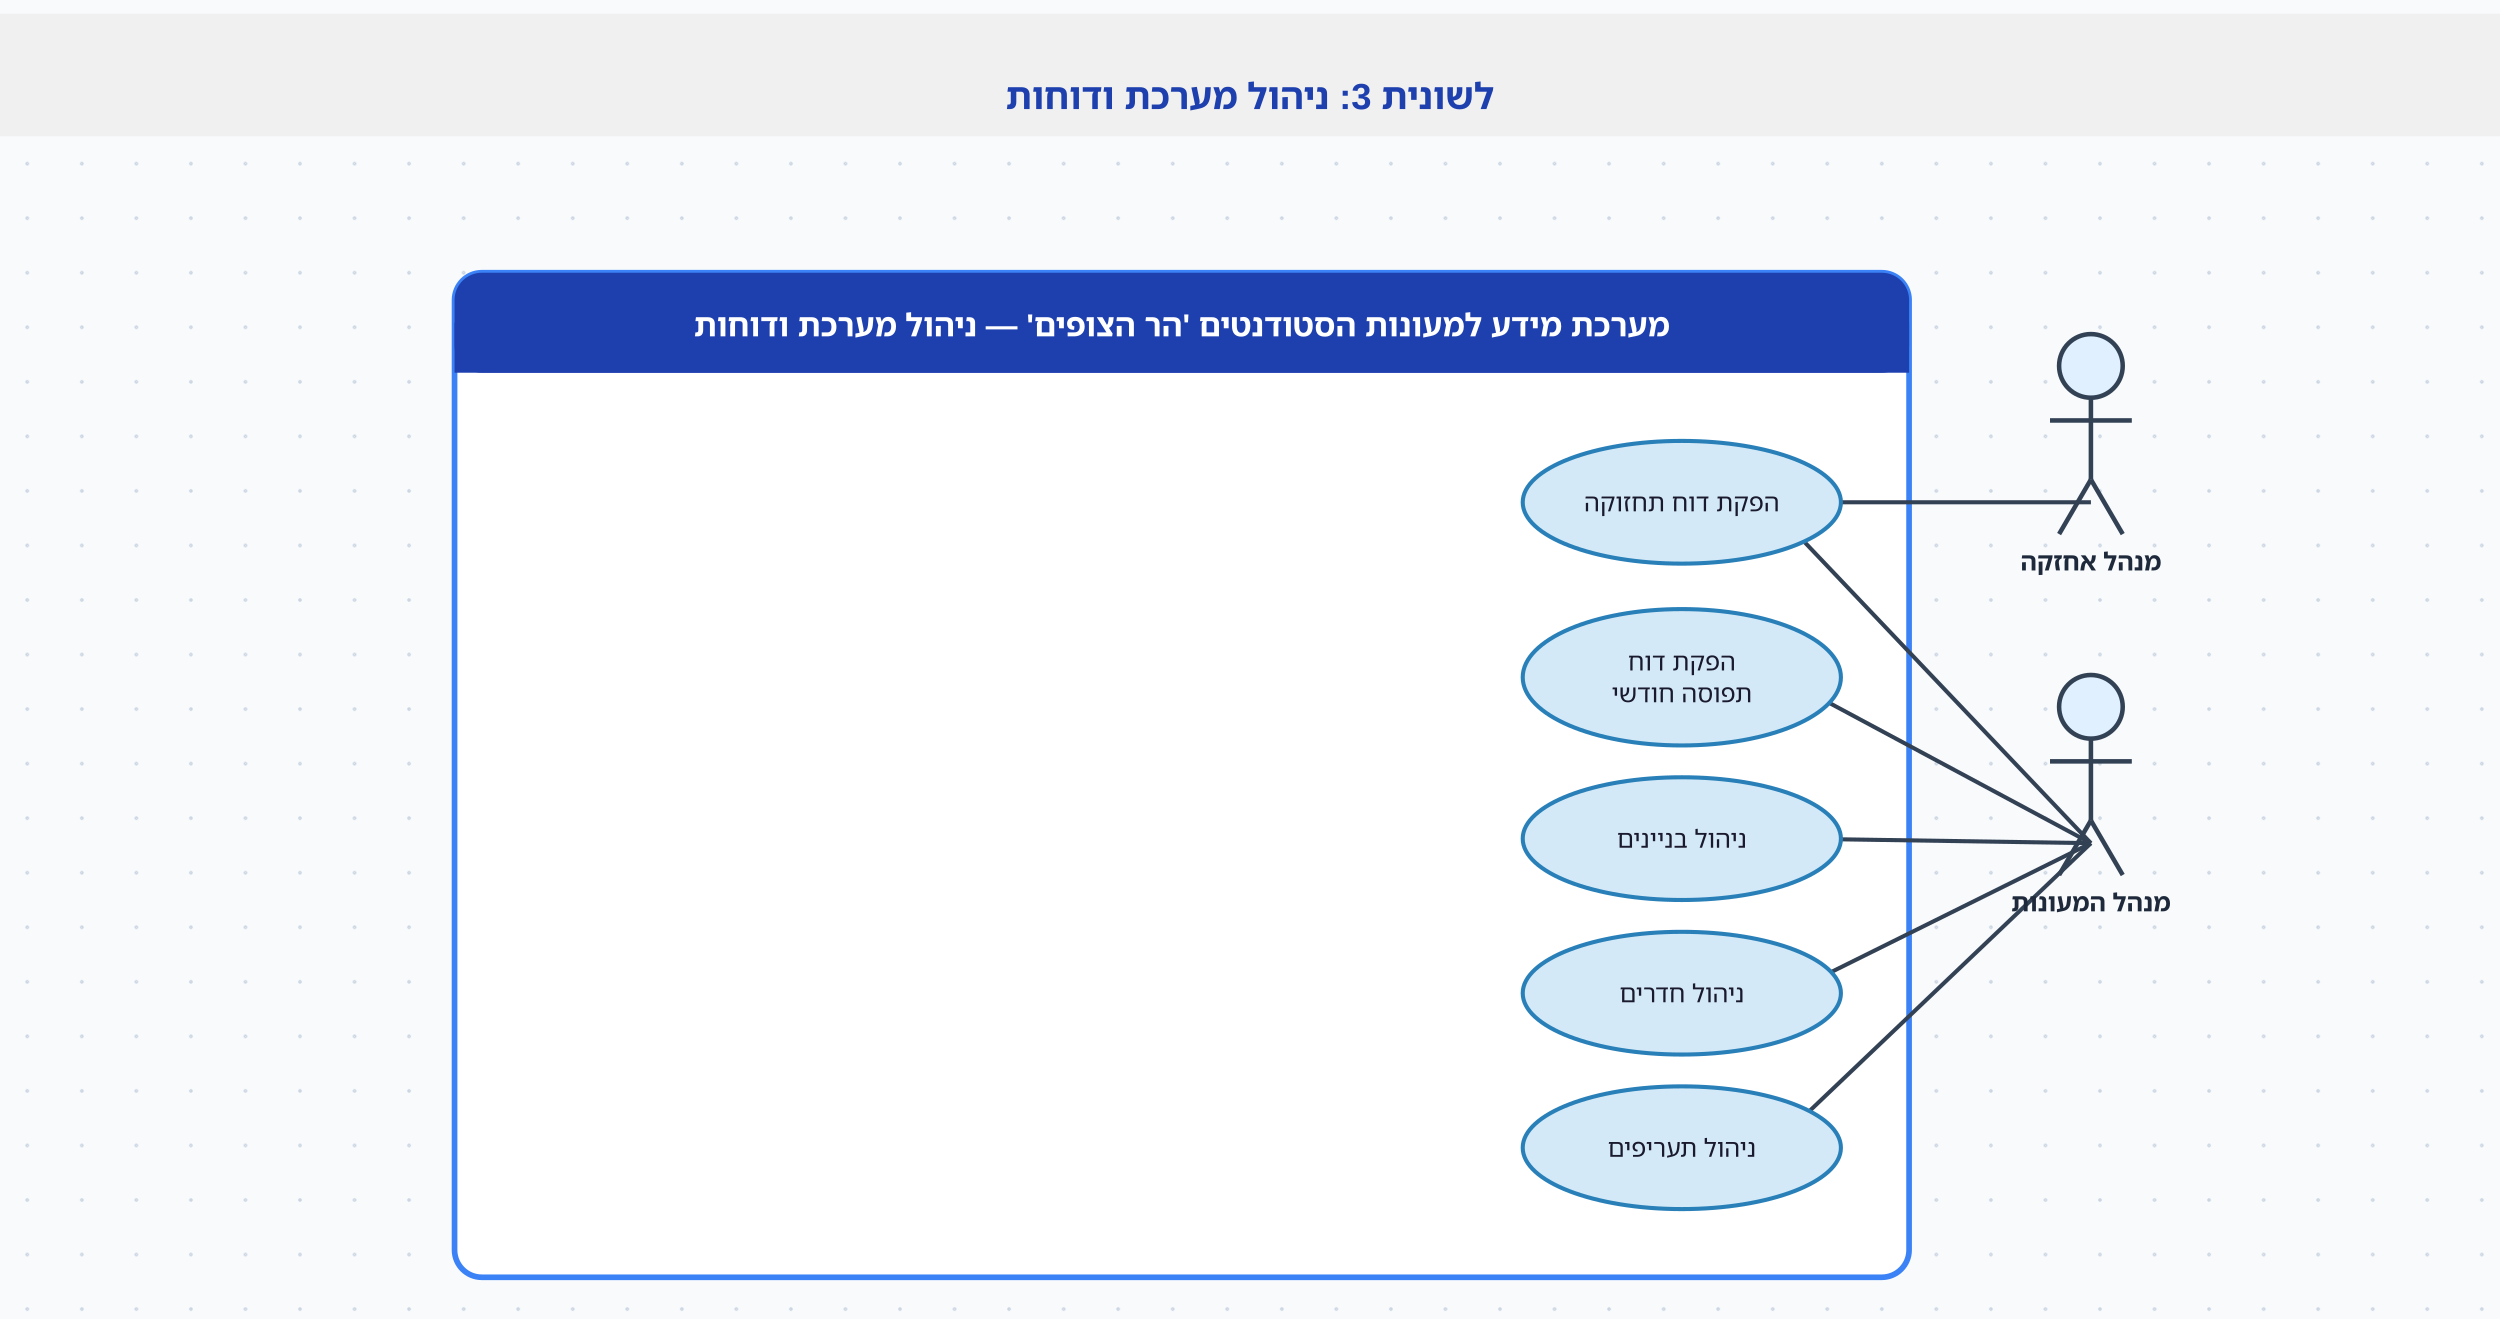
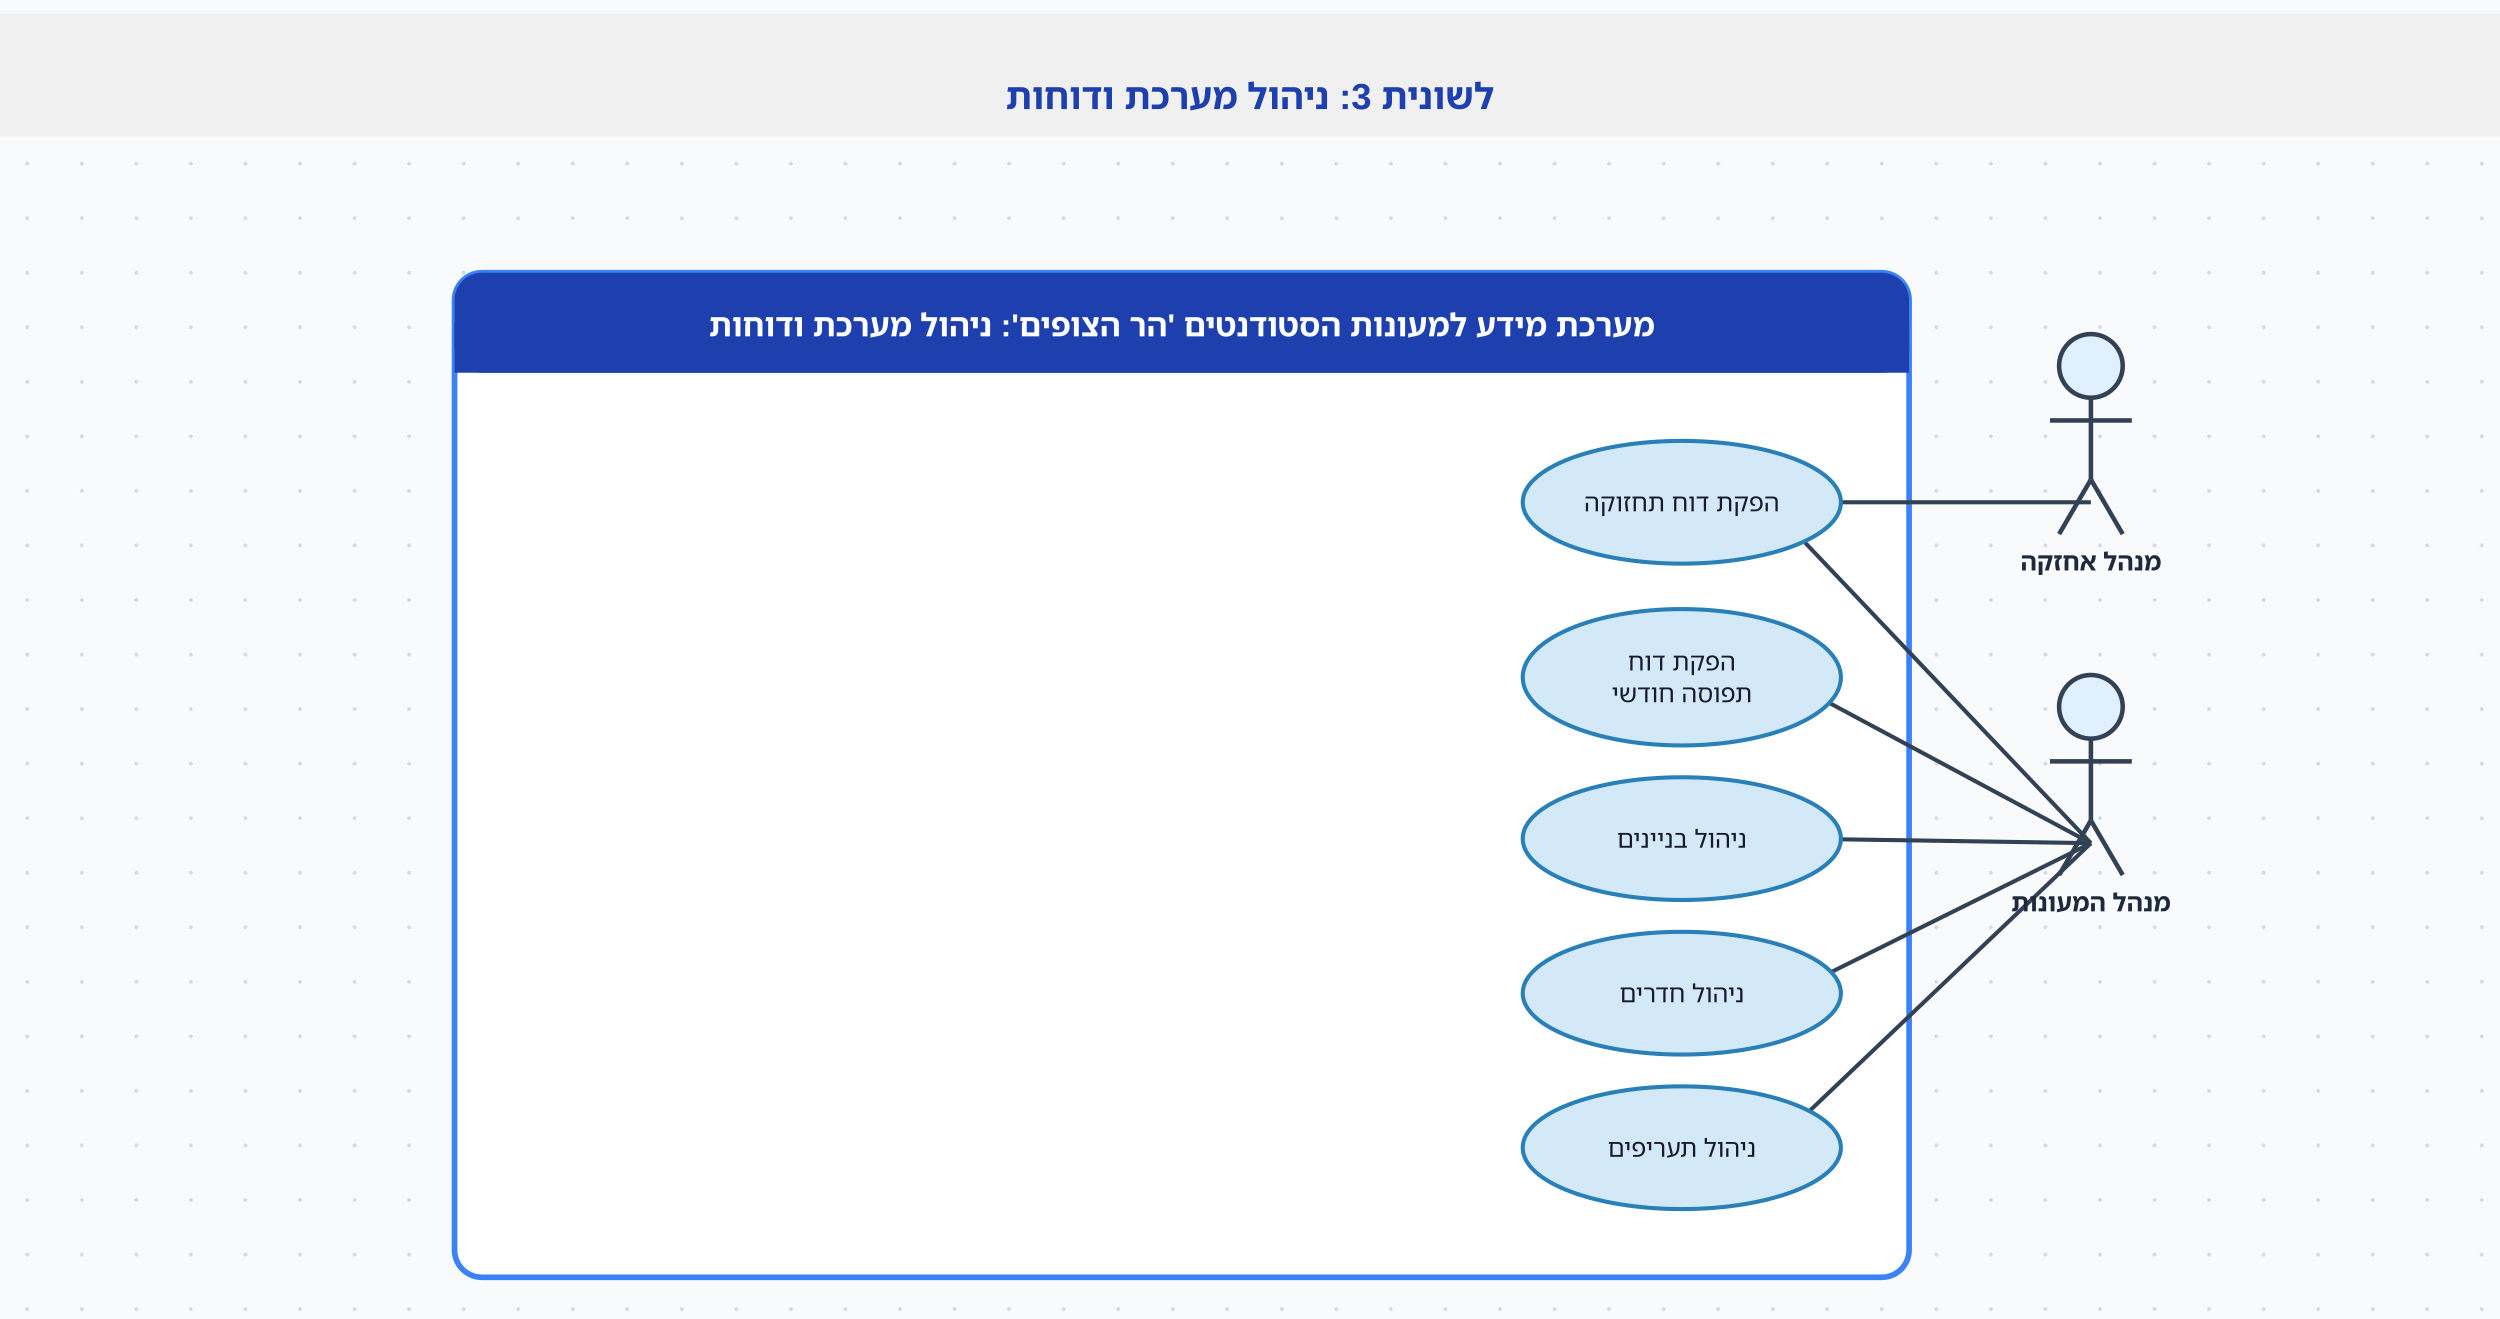
<svg xmlns="http://www.w3.org/2000/svg" width="1100" height="580" viewBox="0 1060 1100 580">
  <style>text{font-family:'Noto Sans Hebrew','Segoe UI',Arial,sans-serif;} .conn-hitbox{pointer-events:none;} .timing-label text, .extend-note text{font-family:'Noto Sans Hebrew','Segoe UI',Arial,sans-serif;}</style>
  <rect width="100%" height="100%" fill="#f8fafc" />
  <text x="550.0" y="22" text-anchor="middle" font-size="16" font-weight="700" fill="#1e40af" direction="rtl">לשונית 1: מגורים, חוזים ותשלומים</text>
  <svg x="0" y="34" width="1100.0" height="566.0" viewBox="0 0 1100 566">
    <defs>
      <pattern id="dots-0" width="24" height="24" patternUnits="userSpaceOnUse">
        <circle cx="12" cy="12" r="0.8" fill="#cbd5e1" />
      </pattern>
      <marker id="arrow-include-0" markerWidth="10" markerHeight="7" refX="9" refY="3.5" orient="auto">
        <polyline points="0 0, 9 3.5, 0 7" fill="none" stroke="#7c3aed" stroke-width="1.2" />
      </marker>
    </defs>
    <rect x="0" y="0" width="100%" height="100%" fill="#f8fafc" />
    <rect x="0" y="0" width="100%" height="100%" fill="url(#dots-0)" />
    <rect class="system-boundary" x="200" y="60" width="640" height="386" rx="12" fill="#ffffff" stroke="#3b82f6" stroke-width="2.5" />
    <rect x="200" y="60" width="640" height="44" rx="12" fill="#1e40af" />
    <rect x="200" y="82" width="640" height="22" fill="#1e40af" />
-     <text x="520.0" y="88" text-anchor="middle" font-size="14" font-weight="700" fill="#ffffff" direction="rtl" font-family="'Noto Sans Hebrew',sans-serif">מערכת מידע למעונות הסטודנטים 'הר הצופים' — מגורים, חוזים ותשלומים</text>
+     <text x="520.0" y="88" text-anchor="middle" font-size="14" font-weight="700" fill="#ffffff" direction="rtl" font-family="'Noto Sans Hebrew',sans-serif">מערכת מידע למעונות הסטודנטים 'הר הצופים': מגורים, חוזים ותשלומים</text>
    <line data-conn-from="student" data-conn-to="uc-apply" x1="120" y1="164" x2="244" y2="164" stroke="#334155" stroke-width="1.8" />
    <line class="conn-hitbox" data-conn-id="a1" data-hitbox-from="student" data-hitbox-to="uc-apply" x1="120" y1="164" x2="244" y2="164" stroke="transparent" stroke-width="14" data-hover-wired="1" />
    <line data-conn-from="assign-mgr" data-conn-to="uc-waitlist" x1="920" y1="199.5" x2="808.431" y2="166.53" stroke="#334155" stroke-width="1.8" />
    <line class="conn-hitbox" data-conn-id="a2" data-hitbox-from="assign-mgr" data-hitbox-to="uc-waitlist" x1="920" y1="199.5" x2="808.431" y2="166.53" stroke="transparent" stroke-width="14" data-hover-wired="1" />
    <line data-conn-from="assign-mgr" data-conn-to="uc-assign" x1="920" y1="199.5" x2="804.516" y2="231.856" stroke="#334155" stroke-width="1.8" />
    <line class="conn-hitbox" data-conn-id="a3" data-hitbox-from="assign-mgr" data-hitbox-to="uc-assign" x1="920" y1="199.5" x2="804.516" y2="231.856" stroke="transparent" stroke-width="14" data-hover-wired="1" />
    <line data-conn-from="reception" data-conn-to="uc-checkin" x1="920" y1="349.5" x2="804.59" y2="317.991" stroke="#334155" stroke-width="1.8" />
    <line class="conn-hitbox" data-conn-id="a4" data-hitbox-from="reception" data-hitbox-to="uc-checkin" x1="920" y1="349.5" x2="804.59" y2="317.991" stroke="transparent" stroke-width="14" data-hover-wired="1" />
    <line data-conn-from="reception" data-conn-to="uc-checkout" x1="920" y1="349.5" x2="804.662" y2="380.163" stroke="#334155" stroke-width="1.8" />
    <line class="conn-hitbox" data-conn-id="a5" data-hitbox-from="reception" data-hitbox-to="uc-checkout" x1="920" y1="349.5" x2="804.662" y2="380.163" stroke="transparent" stroke-width="14" data-hover-wired="1" />
    <line data-conn-from="tenant" data-conn-to="uc-view-my" x1="120" y1="314" x2="235.788" y2="248.943" stroke="#334155" stroke-width="1.8" />
    <line class="conn-hitbox" data-conn-id="a6" data-hitbox-from="tenant" data-hitbox-to="uc-view-my" x1="120" y1="314" x2="235.788" y2="248.943" stroke="transparent" stroke-width="14" data-hover-wired="1" />
    <line data-conn-from="tenant" data-conn-to="uc-pay" x1="120" y1="314" x2="244.023" y2="309.696" stroke="#334155" stroke-width="1.8" />
    <line class="conn-hitbox" data-conn-id="a7" data-hitbox-from="tenant" data-hitbox-to="uc-pay" x1="120" y1="314" x2="244.023" y2="309.696" stroke="transparent" stroke-width="14" data-hover-wired="1" />
    <line data-conn-from="uc-apply" data-conn-to="uc-verify" x1="383.993" y1="163.574" x2="451.007" y2="161.384" stroke="#7c3aed" stroke-width="1.6" stroke-dasharray="6 4" marker-end="url(#arrow-include-0)" />
    <line class="conn-hitbox" data-hitbox-from="uc-apply" data-hitbox-to="uc-verify" x1="383.993" y1="163.574" x2="451.007" y2="161.384" stroke="transparent" stroke-width="14" data-hover-wired="1" style="cursor: pointer;" />
    <text data-label-for="uc-apply uc-verify" x="417.5" y="154.479" text-anchor="middle" font-size="9.5" fill="#7c3aed" font-family="'IBM Plex Mono',monospace">«include»</text>
    <line data-conn-from="uc-assign" data-conn-to="uc-verify" x1="670.242" y1="227.716" x2="594.516" y2="170.256" stroke="#7c3aed" stroke-width="1.6" stroke-dasharray="6 4" marker-end="url(#arrow-include-0)" />
    <line class="conn-hitbox" data-hitbox-from="uc-assign" data-hitbox-to="uc-verify" x1="670.242" y1="227.716" x2="594.516" y2="170.256" stroke="transparent" stroke-width="14" data-hover-wired="1" style="cursor: pointer;" />
    <text data-label-for="uc-assign uc-verify" x="632.379" y="190.986" text-anchor="middle" font-size="9.5" fill="#7c3aed" font-family="'IBM Plex Mono',monospace">«include»</text>
    <g id="uc-group-uc-apply" data-uc-id="uc-apply">
      <ellipse cx="314" cy="164" rx="70" ry="30" fill="#d4e9f7" stroke="#2980b9" stroke-width="1.8" />
      <text x="314" y="161" text-anchor="middle" font-size="11" font-weight="500" fill="#1a1a2e" direction="rtl" font-family="'Noto Sans Hebrew',sans-serif">הגשת בקשת</text>
      <text x="314" y="175" text-anchor="middle" font-size="11" font-weight="500" fill="#1a1a2e" direction="rtl" font-family="'Noto Sans Hebrew',sans-serif">מגורים והעדפות</text>
    </g>
    <g id="uc-group-uc-verify" data-uc-id="uc-verify">
      <ellipse cx="525" cy="161" rx="74" ry="27" fill="#d4e9f7" stroke="#2980b9" stroke-width="1.8" />
      <text x="525" y="165" text-anchor="middle" font-size="11" font-weight="500" fill="#1a1a2e" direction="rtl" font-family="'Noto Sans Hebrew',sans-serif">אימות סטודנט פעיל</text>
    </g>
    <g id="uc-group-uc-waitlist" data-uc-id="uc-waitlist">
      <ellipse cx="736" cy="161" rx="74" ry="27" fill="#d4e9f7" stroke="#2980b9" stroke-width="1.8" />
      <text x="736" y="165" text-anchor="middle" font-size="11" font-weight="500" fill="#1a1a2e" direction="rtl" font-family="'Noto Sans Hebrew',sans-serif">ניהול רשימת המתנה</text>
    </g>
    <g id="uc-group-uc-assign" data-uc-id="uc-assign">
      <ellipse cx="736" cy="238" rx="70" ry="30" fill="#d4e9f7" stroke="#2980b9" stroke-width="1.8" />
      <text x="736" y="235" text-anchor="middle" font-size="11" font-weight="500" fill="#1a1a2e" direction="rtl" font-family="'Noto Sans Hebrew',sans-serif">שיבוץ חדר</text>
      <text x="736" y="249" text-anchor="middle" font-size="11" font-weight="500" fill="#1a1a2e" direction="rtl" font-family="'Noto Sans Hebrew',sans-serif">וחתימת חוזה</text>
    </g>
    <g id="uc-group-uc-checkin" data-uc-id="uc-checkin">
      <ellipse cx="736" cy="312" rx="70" ry="30" fill="#d4e9f7" stroke="#2980b9" stroke-width="1.8" />
      <text x="736" y="309" text-anchor="middle" font-size="11" font-weight="500" fill="#1a1a2e" direction="rtl" font-family="'Noto Sans Hebrew',sans-serif">רישום כניסת דייר</text>
      <text x="736" y="323" text-anchor="middle" font-size="11" font-weight="500" fill="#1a1a2e" direction="rtl" font-family="'Noto Sans Hebrew',sans-serif">ומסירת מפתחות</text>
    </g>
    <g id="uc-group-uc-checkout" data-uc-id="uc-checkout">
      <ellipse cx="736" cy="386" rx="70" ry="30" fill="#d4e9f7" stroke="#2980b9" stroke-width="1.8" />
      <text x="736" y="383" text-anchor="middle" font-size="11" font-weight="500" fill="#1a1a2e" direction="rtl" font-family="'Noto Sans Hebrew',sans-serif">רישום סיום חוזה</text>
      <text x="736" y="397" text-anchor="middle" font-size="11" font-weight="500" fill="#1a1a2e" direction="rtl" font-family="'Noto Sans Hebrew',sans-serif">ויציאת דייר</text>
    </g>
    <g id="uc-group-uc-view-my" data-uc-id="uc-view-my">
      <ellipse cx="314" cy="238" rx="84" ry="30" fill="#d4e9f7" stroke="#2980b9" stroke-width="1.8" />
      <text x="314" y="235" text-anchor="middle" font-size="11" font-weight="500" fill="#1a1a2e" direction="rtl" font-family="'Noto Sans Hebrew',sans-serif">צפייה בחוזה,</text>
      <text x="314" y="249" text-anchor="middle" font-size="11" font-weight="500" fill="#1a1a2e" direction="rtl" font-family="'Noto Sans Hebrew',sans-serif">בחיובים ובקריאות שלי</text>
    </g>
    <g id="uc-group-uc-pay" data-uc-id="uc-pay">
      <ellipse cx="314" cy="309" rx="70" ry="27" fill="#d4e9f7" stroke="#2980b9" stroke-width="1.8" />
      <text x="314" y="313" text-anchor="middle" font-size="11" font-weight="500" fill="#1a1a2e" direction="rtl" font-family="'Noto Sans Hebrew',sans-serif">תשלום חיוב</text>
    </g>
    <g id="actor-group-student" data-actor-id="student" transform="translate(120,164)">
      <circle cx="0" cy="-60" r="14" fill="#e0f0ff" stroke="#334155" stroke-width="2" />
      <line x1="0" y1="-46" x2="0" y2="-10" stroke="#334155" stroke-width="2" />
      <line x1="-18" y1="-36" x2="18" y2="-36" stroke="#334155" stroke-width="2" />
      <line x1="0" y1="-10" x2="-14" y2="14" stroke="#334155" stroke-width="2" />
      <line x1="0" y1="-10" x2="14" y2="14" stroke="#334155" stroke-width="2" />
      <text x="0" y="30" text-anchor="middle" font-size="11" font-weight="600" fill="#1e293b" direction="rtl" font-family="'Noto Sans Hebrew',sans-serif">סטודנט</text>
    </g>
    <g id="actor-group-tenant" data-actor-id="tenant" transform="translate(120,314)">
      <circle cx="0" cy="-60" r="14" fill="#e0f0ff" stroke="#334155" stroke-width="2" />
      <line x1="0" y1="-46" x2="0" y2="-10" stroke="#334155" stroke-width="2" />
      <line x1="-18" y1="-36" x2="18" y2="-36" stroke="#334155" stroke-width="2" />
      <line x1="0" y1="-10" x2="-14" y2="14" stroke="#334155" stroke-width="2" />
      <line x1="0" y1="-10" x2="14" y2="14" stroke="#334155" stroke-width="2" />
      <text x="0" y="30" text-anchor="middle" font-size="11" font-weight="600" fill="#1e293b" direction="rtl" font-family="'Noto Sans Hebrew',sans-serif">דייר</text>
    </g>
    <g id="actor-group-assign-mgr" data-actor-id="assign-mgr" transform="translate(920,199.5)">
      <circle cx="0" cy="-60" r="14" fill="#e0f0ff" stroke="#334155" stroke-width="2" />
      <line x1="0" y1="-46" x2="0" y2="-10" stroke="#334155" stroke-width="2" />
      <line x1="-18" y1="-36" x2="18" y2="-36" stroke="#334155" stroke-width="2" />
      <line x1="0" y1="-10" x2="-14" y2="14" stroke="#334155" stroke-width="2" />
      <line x1="0" y1="-10" x2="14" y2="14" stroke="#334155" stroke-width="2" />
      <text x="0" y="30" text-anchor="middle" font-size="11" font-weight="600" fill="#1e293b" direction="rtl" font-family="'Noto Sans Hebrew',sans-serif">מנהל שיבוץ</text>
    </g>
    <g id="actor-group-reception" data-actor-id="reception" transform="translate(920,349.5)">
      <circle cx="0" cy="-60" r="14" fill="#e0f0ff" stroke="#334155" stroke-width="2" />
      <line x1="0" y1="-46" x2="0" y2="-10" stroke="#334155" stroke-width="2" />
      <line x1="-18" y1="-36" x2="18" y2="-36" stroke="#334155" stroke-width="2" />
      <line x1="0" y1="-10" x2="-14" y2="14" stroke="#334155" stroke-width="2" />
      <line x1="0" y1="-10" x2="14" y2="14" stroke="#334155" stroke-width="2" />
      <text x="0" y="30" text-anchor="middle" font-size="11" font-weight="600" fill="#1e293b" direction="rtl" font-family="'Noto Sans Hebrew',sans-serif">צוות קבלה</text>
    </g>
  </svg>
  <text x="550.0" y="642.0" text-anchor="middle" font-size="16" font-weight="700" fill="#1e40af" direction="rtl">לשונית 2: תחזוקה</text>
  <svg x="0" y="654.0" width="1100.0" height="412.0" viewBox="0 0 1100 412">
    <defs>
      <pattern id="dots-1" width="24" height="24" patternUnits="userSpaceOnUse">
        <circle cx="12" cy="12" r="0.8" fill="#cbd5e1" />
      </pattern>
      <marker id="arrow-include-1" markerWidth="10" markerHeight="7" refX="9" refY="3.5" orient="auto">
        <polyline points="0 0, 9 3.5, 0 7" fill="none" stroke="#7c3aed" stroke-width="1.2" />
      </marker>
    </defs>
    <rect x="0" y="0" width="100%" height="100%" fill="#f8fafc" />
    <rect x="0" y="0" width="100%" height="100%" fill="url(#dots-1)" />
    <rect class="system-boundary" x="200" y="60" width="640" height="232" rx="12" fill="#ffffff" stroke="#3b82f6" stroke-width="2.5" />
    <rect x="200" y="60" width="640" height="44" rx="12" fill="#1e40af" />
    <rect x="200" y="82" width="640" height="22" fill="#1e40af" />
-     <text x="520.0" y="88" text-anchor="middle" font-size="14" font-weight="700" fill="#ffffff" direction="rtl" font-family="'Noto Sans Hebrew',sans-serif">מערכת מידע למעונות הסטודנטים 'הר הצופים' — תחזוקה</text>
+     <text x="520.0" y="88" text-anchor="middle" font-size="14" font-weight="700" fill="#ffffff" direction="rtl" font-family="'Noto Sans Hebrew',sans-serif">מערכת מידע למעונות הסטודנטים 'הר הצופים': תחזוקה</text>
    <line data-conn-from="tenant" data-conn-to="uc-open-call" x1="120" y1="164" x2="234" y2="164" stroke="#334155" stroke-width="1.8" />
    <line class="conn-hitbox" data-conn-id="a8" data-hitbox-from="tenant" data-hitbox-to="uc-open-call" x1="120" y1="164" x2="234" y2="164" stroke="transparent" stroke-width="14" data-hover-wired="1" />
    <line data-conn-from="maint-mgr" data-conn-to="uc-open-call" x1="120" y1="314" x2="249.744" y2="182.956" stroke="#334155" stroke-width="1.8" />
    <line class="conn-hitbox" data-conn-id="a9" data-hitbox-from="maint-mgr" data-hitbox-to="uc-open-call" x1="120" y1="314" x2="249.744" y2="182.956" stroke="transparent" stroke-width="14" data-hover-wired="1" />
    <line data-conn-from="maint-mgr" data-conn-to="uc-assign-tech" x1="120" y1="314" x2="236.002" y2="245.652" stroke="#334155" stroke-width="1.8" />
    <line class="conn-hitbox" data-conn-id="a10" data-hitbox-from="maint-mgr" data-hitbox-to="uc-assign-tech" x1="120" y1="314" x2="236.002" y2="245.652" stroke="transparent" stroke-width="14" data-hover-wired="1" />
    <line data-conn-from="technician" data-conn-to="uc-handle-call" x1="920" y1="164" x2="810" y2="164" stroke="#334155" stroke-width="1.8" />
    <line class="conn-hitbox" data-conn-id="a11" data-hitbox-from="technician" data-hitbox-to="uc-handle-call" x1="920" y1="164" x2="810" y2="164" stroke="transparent" stroke-width="14" data-hover-wired="1" />
    <g id="uc-group-uc-open-call" data-uc-id="uc-open-call">
      <ellipse cx="304" cy="164" rx="70" ry="30" fill="#d4e9f7" stroke="#2980b9" stroke-width="1.8" />
      <text x="304" y="161" text-anchor="middle" font-size="11" font-weight="500" fill="#1a1a2e" direction="rtl" font-family="'Noto Sans Hebrew',sans-serif">פתיחת קריאת</text>
      <text x="304" y="175" text-anchor="middle" font-size="11" font-weight="500" fill="#1a1a2e" direction="rtl" font-family="'Noto Sans Hebrew',sans-serif">תחזוקה</text>
    </g>
    <g id="uc-group-uc-assign-tech" data-uc-id="uc-assign-tech">
      <ellipse cx="304" cy="235" rx="74" ry="27" fill="#d4e9f7" stroke="#2980b9" stroke-width="1.8" />
      <text x="304" y="239" text-anchor="middle" font-size="11" font-weight="500" fill="#1a1a2e" direction="rtl" font-family="'Noto Sans Hebrew',sans-serif">שיוך טכנאי לקריאה</text>
    </g>
    <g id="uc-group-uc-handle-call" data-uc-id="uc-handle-call">
      <ellipse cx="733" cy="164" rx="77" ry="30" fill="#d4e9f7" stroke="#2980b9" stroke-width="1.8" />
      <text x="733" y="161" text-anchor="middle" font-size="11" font-weight="500" fill="#1a1a2e" direction="rtl" font-family="'Noto Sans Hebrew',sans-serif">עדכון טיפול וסגירת</text>
      <text x="733" y="175" text-anchor="middle" font-size="11" font-weight="500" fill="#1a1a2e" direction="rtl" font-family="'Noto Sans Hebrew',sans-serif">קריאה או דחייתה</text>
    </g>
    <g id="actor-group-maint-mgr" data-actor-id="maint-mgr" transform="translate(120,314)">
      <circle cx="0" cy="-60" r="14" fill="#e0f0ff" stroke="#334155" stroke-width="2" />
      <line x1="0" y1="-46" x2="0" y2="-10" stroke="#334155" stroke-width="2" />
      <line x1="-18" y1="-36" x2="18" y2="-36" stroke="#334155" stroke-width="2" />
      <line x1="0" y1="-10" x2="-14" y2="14" stroke="#334155" stroke-width="2" />
      <line x1="0" y1="-10" x2="14" y2="14" stroke="#334155" stroke-width="2" />
      <text x="0" y="30" text-anchor="middle" font-size="11" font-weight="600" fill="#1e293b" direction="rtl" font-family="'Noto Sans Hebrew',sans-serif">מנהל אחזקה</text>
    </g>
    <g id="actor-group-tenant" data-actor-id="tenant" transform="translate(120,164)">
      <circle cx="0" cy="-60" r="14" fill="#e0f0ff" stroke="#334155" stroke-width="2" />
      <line x1="0" y1="-46" x2="0" y2="-10" stroke="#334155" stroke-width="2" />
      <line x1="-18" y1="-36" x2="18" y2="-36" stroke="#334155" stroke-width="2" />
      <line x1="0" y1="-10" x2="-14" y2="14" stroke="#334155" stroke-width="2" />
      <line x1="0" y1="-10" x2="14" y2="14" stroke="#334155" stroke-width="2" />
      <text x="0" y="30" text-anchor="middle" font-size="11" font-weight="600" fill="#1e293b" direction="rtl" font-family="'Noto Sans Hebrew',sans-serif">דייר</text>
    </g>
    <g id="actor-group-technician" data-actor-id="technician" transform="translate(920,164)">
      <circle cx="0" cy="-60" r="14" fill="#e0f0ff" stroke="#334155" stroke-width="2" />
      <line x1="0" y1="-46" x2="0" y2="-10" stroke="#334155" stroke-width="2" />
      <line x1="-18" y1="-36" x2="18" y2="-36" stroke="#334155" stroke-width="2" />
      <line x1="0" y1="-10" x2="-14" y2="14" stroke="#334155" stroke-width="2" />
      <line x1="0" y1="-10" x2="14" y2="14" stroke="#334155" stroke-width="2" />
      <text x="0" y="30" text-anchor="middle" font-size="11" font-weight="600" fill="#1e293b" direction="rtl" font-family="'Noto Sans Hebrew',sans-serif">טכנאי</text>
    </g>
  </svg>
  <text x="550.0" y="1108.0" text-anchor="middle" font-size="16" font-weight="700" fill="#1e40af" direction="rtl">לשונית 3: ניהול מערכת ודוחות</text>
  <svg x="0" y="1120.0" width="1100.0" height="622.0" viewBox="0 0 1100 622">
    <defs>
      <pattern id="dots-2" width="24" height="24" patternUnits="userSpaceOnUse">
        <circle cx="12" cy="12" r="0.8" fill="#cbd5e1" />
      </pattern>
      <marker id="arrow-include-2" markerWidth="10" markerHeight="7" refX="9" refY="3.5" orient="auto">
        <polyline points="0 0, 9 3.5, 0 7" fill="none" stroke="#7c3aed" stroke-width="1.2" />
      </marker>
    </defs>
    <rect x="0" y="0" width="100%" height="100%" fill="#f8fafc" />
    <rect x="0" y="0" width="100%" height="100%" fill="url(#dots-2)" />
    <rect class="system-boundary" x="200" y="60" width="640" height="442" rx="12" fill="#ffffff" stroke="#3b82f6" stroke-width="2.5" />
    <rect x="200" y="60" width="640" height="44" rx="12" fill="#1e40af" />
    <rect x="200" y="82" width="640" height="22" fill="#1e40af" />
-     <text x="520.0" y="88" text-anchor="middle" font-size="14" font-weight="700" fill="#ffffff" direction="rtl" font-family="'Noto Sans Hebrew',sans-serif">מערכת מידע למעונות הסטודנטים 'הר הצופים' — ניהול מערכת ודוחות</text>
+     <text x="520.0" y="88" text-anchor="middle" font-size="14" font-weight="700" fill="#ffffff" direction="rtl" font-family="'Noto Sans Hebrew',sans-serif">מערכת מידע למעונות הסטודנטים 'הר הצופים': ניהול מערכת ודוחות</text>
    <line data-conn-from="dorm-mgr" data-conn-to="uc-occupancy-report" x1="920" y1="311" x2="804.868" y2="249.275" stroke="#334155" stroke-width="1.8" />
    <line class="conn-hitbox" data-conn-id="a12" data-hitbox-from="dorm-mgr" data-hitbox-to="uc-occupancy-report" x1="920" y1="311" x2="804.868" y2="249.275" stroke="transparent" stroke-width="14" data-hover-wired="1" />
    <line data-conn-from="dorm-mgr" data-conn-to="uc-maint-report" x1="920" y1="311" x2="793.775" y2="178.285" stroke="#334155" stroke-width="1.8" />
    <line class="conn-hitbox" data-conn-id="a13" data-hitbox-from="dorm-mgr" data-hitbox-to="uc-maint-report" x1="920" y1="311" x2="793.775" y2="178.285" stroke="transparent" stroke-width="14" data-hover-wired="1" />
    <line data-conn-from="maint-mgr" data-conn-to="uc-maint-report" x1="920" y1="161" x2="810" y2="161" stroke="#334155" stroke-width="1.8" />
    <line class="conn-hitbox" data-conn-id="a14" data-hitbox-from="maint-mgr" data-hitbox-to="uc-maint-report" x1="920" y1="161" x2="810" y2="161" stroke="transparent" stroke-width="14" data-hover-wired="1" />
    <line data-conn-from="dorm-mgr" data-conn-to="uc-manage-buildings" x1="920" y1="311" x2="809.996" y2="309.3" stroke="#334155" stroke-width="1.8" />
    <line class="conn-hitbox" data-conn-id="a15" data-hitbox-from="dorm-mgr" data-hitbox-to="uc-manage-buildings" x1="920" y1="311" x2="809.996" y2="309.3" stroke="transparent" stroke-width="14" data-hover-wired="1" />
    <line data-conn-from="dorm-mgr" data-conn-to="uc-manage-rooms" x1="920" y1="311" x2="805.721" y2="367.705" stroke="#334155" stroke-width="1.8" />
    <line class="conn-hitbox" data-conn-id="a16" data-hitbox-from="dorm-mgr" data-hitbox-to="uc-manage-rooms" x1="920" y1="311" x2="805.721" y2="367.705" stroke="transparent" stroke-width="14" data-hover-wired="1" />
    <line data-conn-from="dorm-mgr" data-conn-to="uc-manage-rates" x1="920" y1="311" x2="796.149" y2="428.877" stroke="#334155" stroke-width="1.8" />
    <line class="conn-hitbox" data-conn-id="a17" data-hitbox-from="dorm-mgr" data-hitbox-to="uc-manage-rates" x1="920" y1="311" x2="796.149" y2="428.877" stroke="transparent" stroke-width="14" data-hover-wired="1" />
    <g id="uc-group-uc-occupancy-report" data-uc-id="uc-occupancy-report">
      <ellipse cx="740" cy="238" rx="70" ry="30" fill="#d4e9f7" stroke="#2980b9" stroke-width="1.8" />
      <text x="740" y="235" text-anchor="middle" font-size="11" font-weight="500" fill="#1a1a2e" direction="rtl" font-family="'Noto Sans Hebrew',sans-serif">הפקת דוח</text>
      <text x="740" y="249" text-anchor="middle" font-size="11" font-weight="500" fill="#1a1a2e" direction="rtl" font-family="'Noto Sans Hebrew',sans-serif">תפוסה חודשי</text>
    </g>
    <g id="uc-group-uc-maint-report" data-uc-id="uc-maint-report">
      <ellipse cx="740" cy="161" rx="70" ry="27" fill="#d4e9f7" stroke="#2980b9" stroke-width="1.8" />
      <text x="740" y="165" text-anchor="middle" font-size="11" font-weight="500" fill="#1a1a2e" direction="rtl" font-family="'Noto Sans Hebrew',sans-serif">הפקת דוח תחזוקה</text>
    </g>
    <g id="uc-group-uc-manage-buildings" data-uc-id="uc-manage-buildings">
      <ellipse cx="740" cy="309" rx="70" ry="27" fill="#d4e9f7" stroke="#2980b9" stroke-width="1.8" />
      <text x="740" y="313" text-anchor="middle" font-size="11" font-weight="500" fill="#1a1a2e" direction="rtl" font-family="'Noto Sans Hebrew',sans-serif">ניהול בניינים</text>
    </g>
    <g id="uc-group-uc-manage-rooms" data-uc-id="uc-manage-rooms">
      <ellipse cx="740" cy="377" rx="70" ry="27" fill="#d4e9f7" stroke="#2980b9" stroke-width="1.8" />
      <text x="740" y="381" text-anchor="middle" font-size="11" font-weight="500" fill="#1a1a2e" direction="rtl" font-family="'Noto Sans Hebrew',sans-serif">ניהול חדרים</text>
    </g>
    <g id="uc-group-uc-manage-rates" data-uc-id="uc-manage-rates">
      <ellipse cx="740" cy="445" rx="70" ry="27" fill="#d4e9f7" stroke="#2980b9" stroke-width="1.8" />
      <text x="740" y="449" text-anchor="middle" font-size="11" font-weight="500" fill="#1a1a2e" direction="rtl" font-family="'Noto Sans Hebrew',sans-serif">ניהול תעריפים</text>
    </g>
    <g id="actor-group-maint-mgr" data-actor-id="maint-mgr" transform="translate(920,161)">
      <circle cx="0" cy="-60" r="14" fill="#e0f0ff" stroke="#334155" stroke-width="2" />
      <line x1="0" y1="-46" x2="0" y2="-10" stroke="#334155" stroke-width="2" />
      <line x1="-18" y1="-36" x2="18" y2="-36" stroke="#334155" stroke-width="2" />
      <line x1="0" y1="-10" x2="-14" y2="14" stroke="#334155" stroke-width="2" />
      <line x1="0" y1="-10" x2="14" y2="14" stroke="#334155" stroke-width="2" />
      <text x="0" y="30" text-anchor="middle" font-size="11" font-weight="600" fill="#1e293b" direction="rtl" font-family="'Noto Sans Hebrew',sans-serif">מנהל אחזקה</text>
    </g>
    <g id="actor-group-dorm-mgr" data-actor-id="dorm-mgr" transform="translate(920,311)">
      <circle cx="0" cy="-60" r="14" fill="#e0f0ff" stroke="#334155" stroke-width="2" />
      <line x1="0" y1="-46" x2="0" y2="-10" stroke="#334155" stroke-width="2" />
      <line x1="-18" y1="-36" x2="18" y2="-36" stroke="#334155" stroke-width="2" />
      <line x1="0" y1="-10" x2="-14" y2="14" stroke="#334155" stroke-width="2" />
      <line x1="0" y1="-10" x2="14" y2="14" stroke="#334155" stroke-width="2" />
      <text x="0" y="30" text-anchor="middle" font-size="11" font-weight="600" fill="#1e293b" direction="rtl" font-family="'Noto Sans Hebrew',sans-serif">מנהל המעונות</text>
    </g>
  </svg>
  <text x="550.0" y="1784.0" text-anchor="middle" font-size="16" font-weight="700" fill="#1e40af" direction="rtl">לשונית 4: תהליכים אוטומטיים</text>
  <svg x="0" y="1796.0" width="1100.0" height="344.0" viewBox="0 0 1100 344">
    <defs>
      <pattern id="dots-3" width="24" height="24" patternUnits="userSpaceOnUse">
        <circle cx="12" cy="12" r="0.8" fill="#cbd5e1" />
      </pattern>
      <marker id="arrow-include-3" markerWidth="10" markerHeight="7" refX="9" refY="3.5" orient="auto">
        <polyline points="0 0, 9 3.5, 0 7" fill="none" stroke="#7c3aed" stroke-width="1.2" />
      </marker>
    </defs>
    <rect x="0" y="0" width="100%" height="100%" fill="#f8fafc" />
    <rect x="0" y="0" width="100%" height="100%" fill="url(#dots-3)" />
    <rect class="system-boundary" x="200" y="60" width="640" height="164" rx="12" fill="#ffffff" stroke="#3b82f6" stroke-width="2.5" />
    <rect x="200" y="60" width="640" height="44" rx="12" fill="#1e40af" />
    <rect x="200" y="82" width="640" height="22" fill="#1e40af" />
-     <text x="520.0" y="88" text-anchor="middle" font-size="14" font-weight="700" fill="#ffffff" direction="rtl" font-family="'Noto Sans Hebrew',sans-serif">מערכת מידע למעונות הסטודנטים 'הר הצופים' — תהליכים אוטומטיים</text>
+     <text x="520.0" y="88" text-anchor="middle" font-size="14" font-weight="700" fill="#ffffff" direction="rtl" font-family="'Noto Sans Hebrew',sans-serif">מערכת מידע למעונות הסטודנטים 'הר הצופים': תהליכים אוטומטיים</text>
    <line data-conn-from="clock" data-conn-to="uc-rent-charges" x1="120" y1="164" x2="230" y2="164" stroke="#334155" stroke-width="1.8" />
    <line class="conn-hitbox" data-conn-id="a18" data-hitbox-from="clock" data-hitbox-to="uc-rent-charges" x1="120" y1="164" x2="230" y2="164" stroke="transparent" stroke-width="14" data-hover-wired="1" />
    <g id="uc-group-uc-rent-charges" data-uc-id="uc-rent-charges">
      <ellipse cx="300" cy="164" rx="70" ry="30" fill="#d4e9f7" stroke="#2980b9" stroke-width="1.8" />
      <text x="300" y="161" text-anchor="middle" font-size="11" font-weight="500" fill="#1a1a2e" direction="rtl" font-family="'Noto Sans Hebrew',sans-serif">הפקת חיובי</text>
      <text x="300" y="175" text-anchor="middle" font-size="11" font-weight="500" fill="#1a1a2e" direction="rtl" font-family="'Noto Sans Hebrew',sans-serif">שכירות חודשיים</text>
    </g>
    <g id="actor-group-clock" data-actor-id="clock" transform="translate(120,164)">
      <circle cx="0" cy="-60" r="14" fill="#fef3c7" stroke="#334155" stroke-width="2" />
      <line x1="0" y1="-46" x2="0" y2="-10" stroke="#334155" stroke-width="2" />
      <line x1="-18" y1="-36" x2="18" y2="-36" stroke="#334155" stroke-width="2" />
      <line x1="0" y1="-10" x2="-14" y2="14" stroke="#334155" stroke-width="2" />
      <line x1="0" y1="-10" x2="14" y2="14" stroke="#334155" stroke-width="2" />
      <text x="0" y="30" text-anchor="middle" font-size="9" font-style="italic" fill="#64748b" font-family="'IBM Plex Mono',monospace">«system»</text>
      <text x="0" y="44" text-anchor="middle" font-size="11" font-weight="600" fill="#1e293b" direction="rtl" font-family="'Noto Sans Hebrew',sans-serif">זמן</text>
    </g>
    <g class="timing-label">
      <rect x="145.5" y="156" width="59" height="16" fill="white" stroke="#334155" stroke-width="0.8" rx="3" />
      <text x="175" y="168" font-size="10" text-anchor="middle" fill="#334155" font-family="'Noto Sans Hebrew', sans-serif" direction="rtl">1 לחודש</text>
    </g>
  </svg>
</svg>
